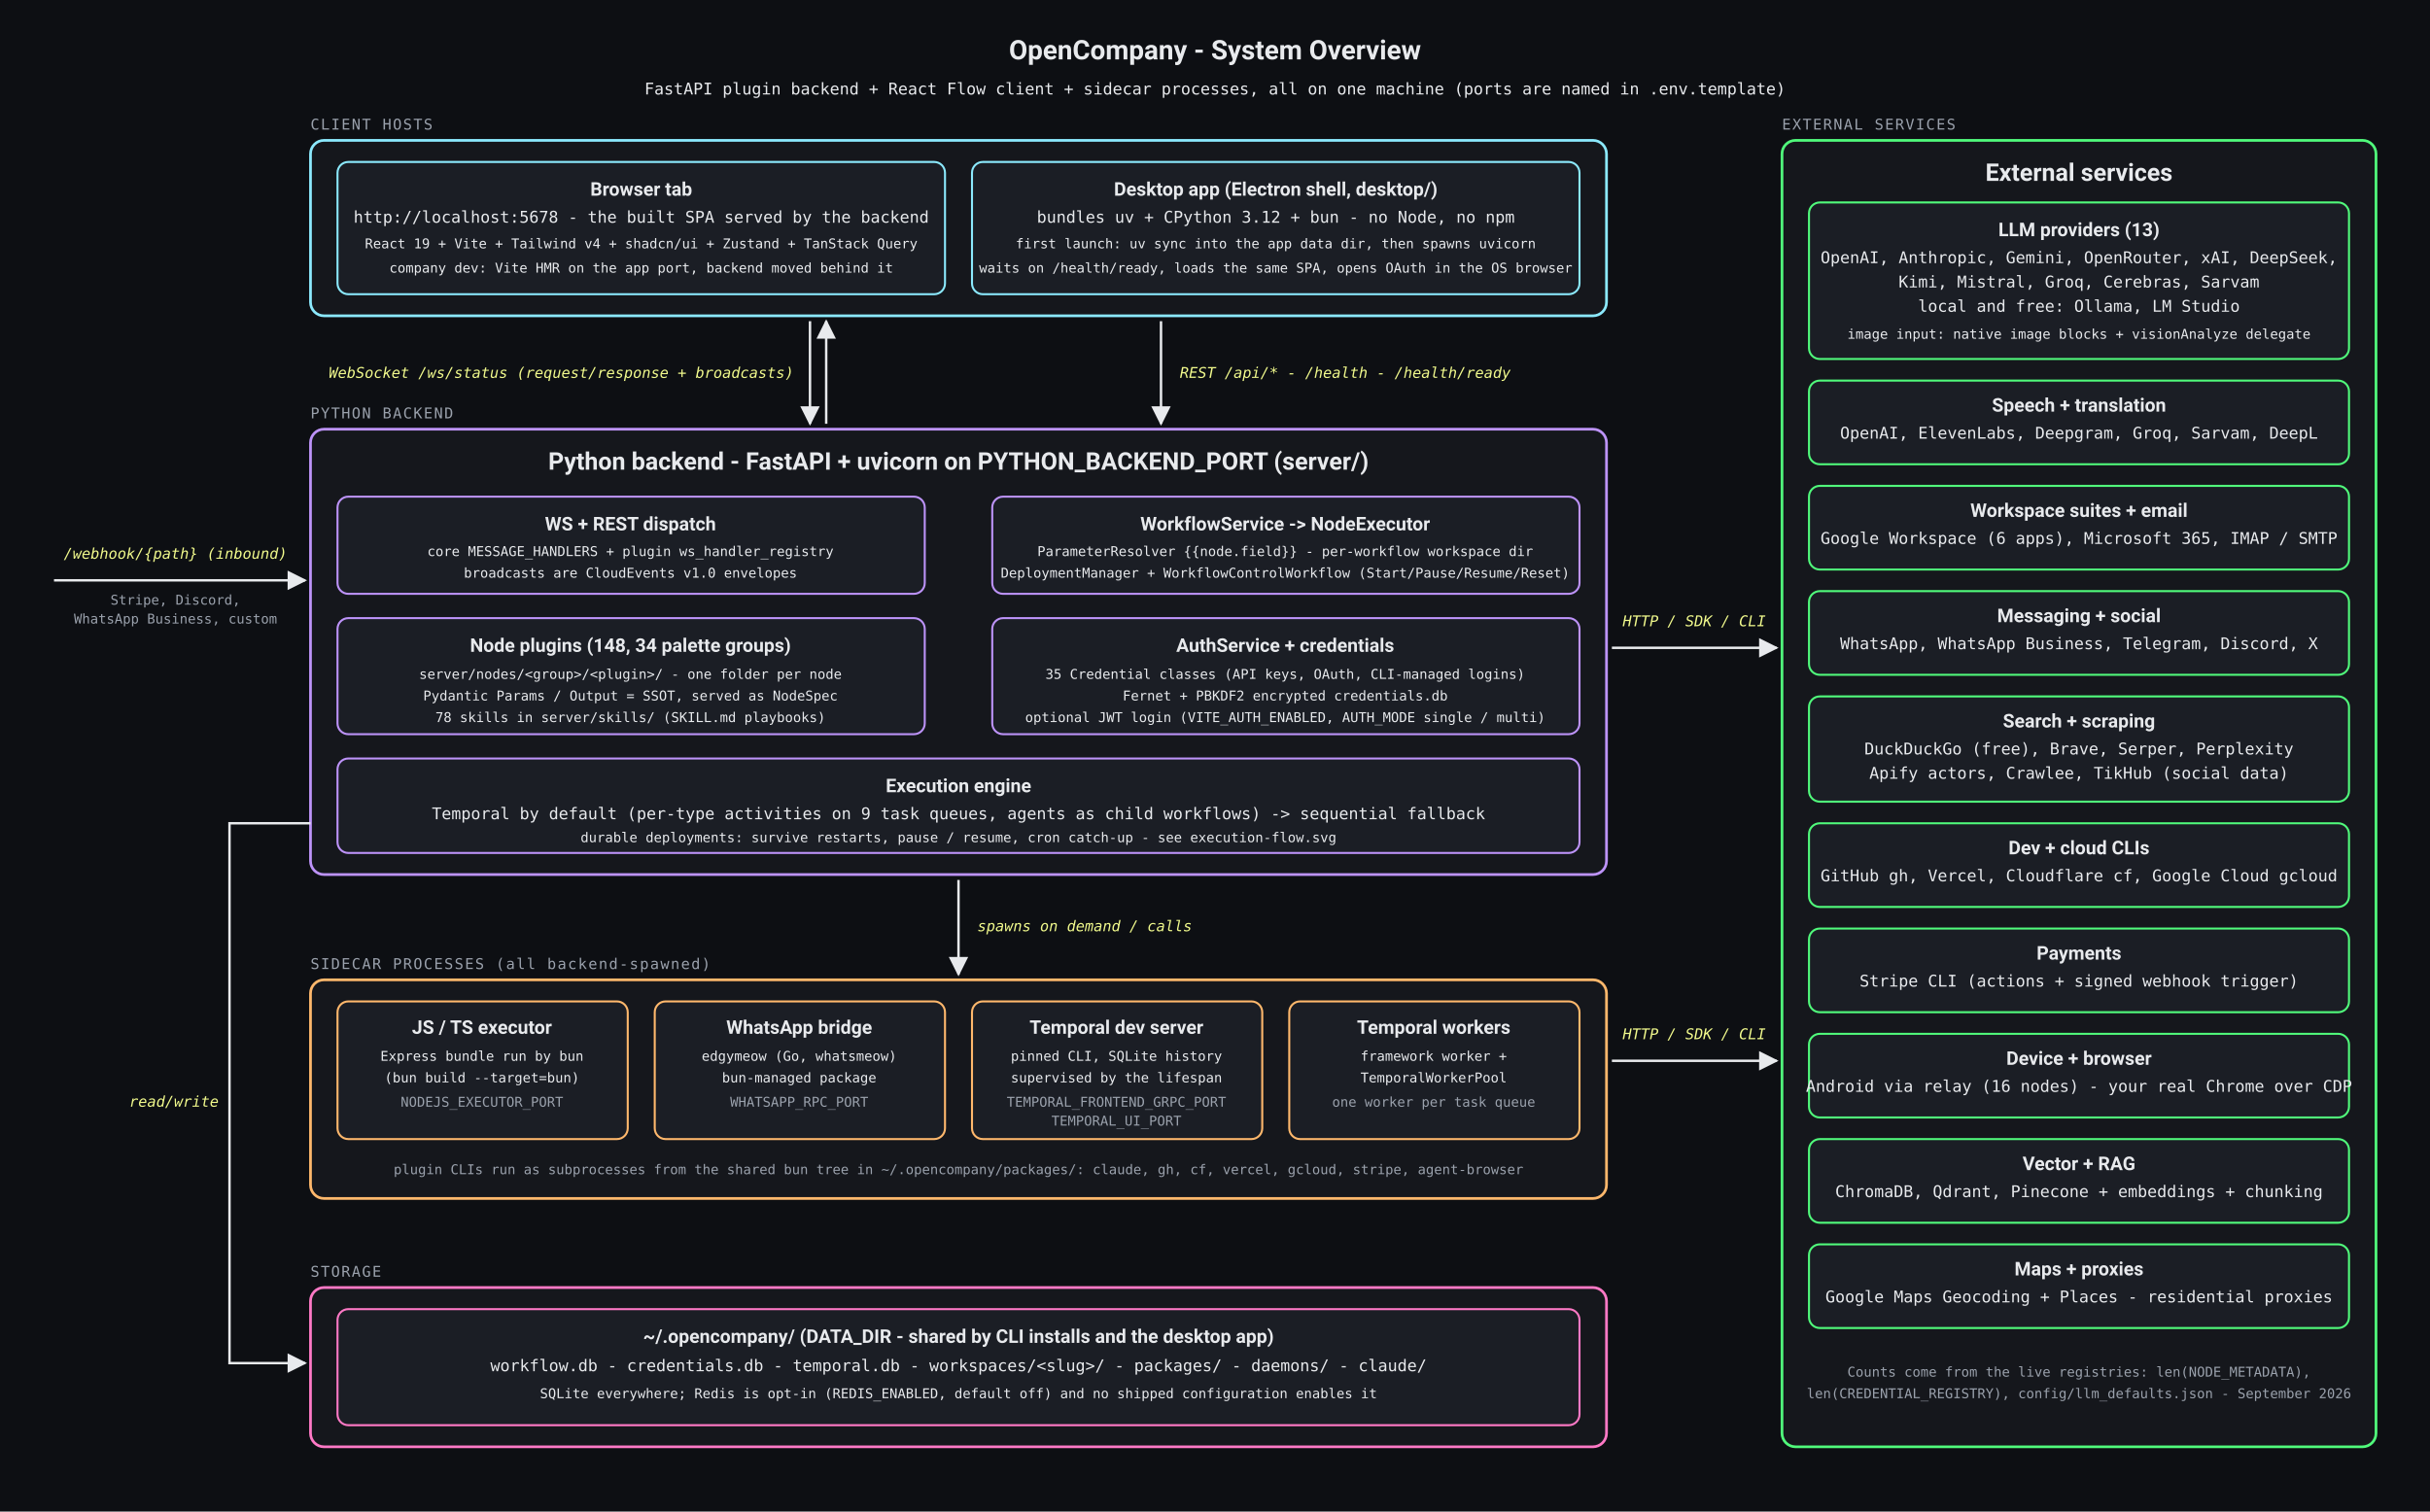
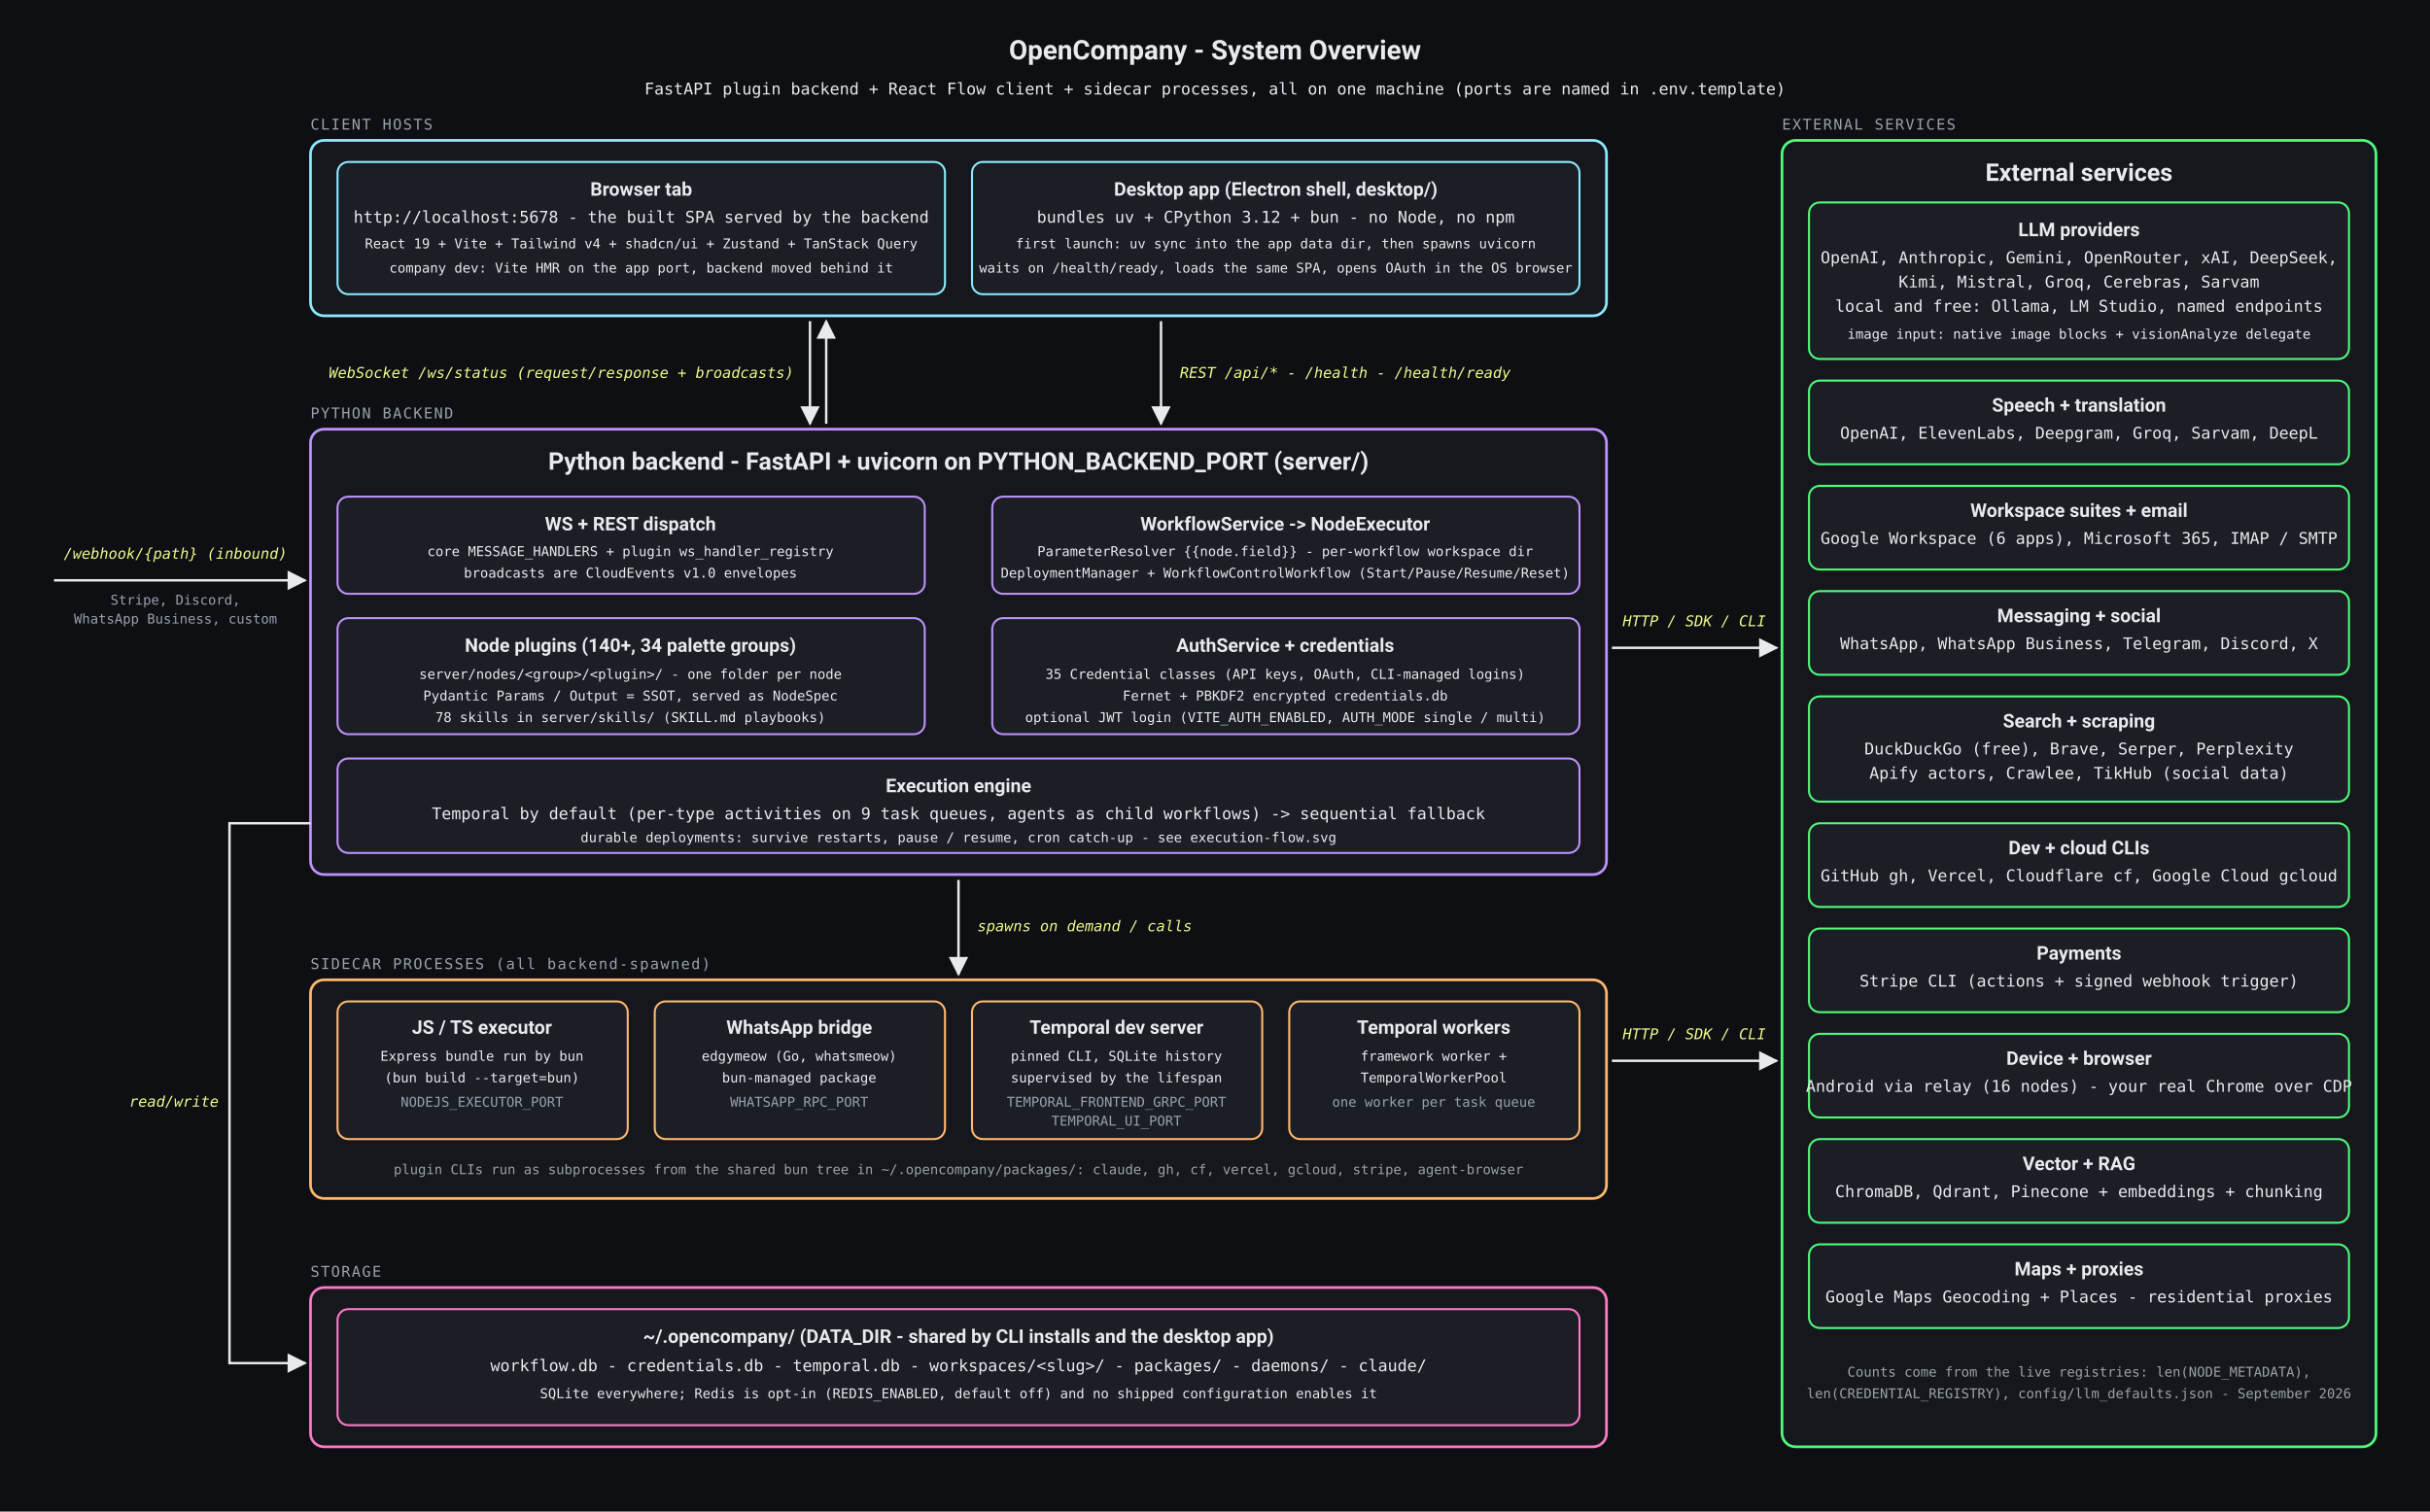
<svg xmlns="http://www.w3.org/2000/svg" viewBox="0 0 1800 1120" width="100%" preserveAspectRatio="xMidYMid meet" font-family="ui-monospace, SFMono-Regular, 'SF Mono', Menlo, Monaco, Consolas, monospace">
  <defs>
    <marker id="arrow" viewBox="0 0 10 10" refX="9" refY="5" markerWidth="8" markerHeight="8" orient="auto-start-reverse">
      <path d="M0,0 L10,5 L0,10 z" fill="#e8eaed" />
    </marker>
    <style>
      .bg { fill: #0d0f13; }
      .panel { fill: #15171c; stroke-width: 2; }
      .p-cyan { stroke: #8be9fd; } .p-purple { stroke: #bd93f9; } .p-orange { stroke: #ffb86c; } .p-green { stroke: #50fa7b; } .p-pink { stroke: #ff79c6; }
      .title { fill: #e8eaed; font-size: 20px; font-weight: 700; }
      .h1 { fill: #e8eaed; font-size: 18px; font-weight: 700; }
      .h2 { fill: #e8eaed; font-size: 14px; font-weight: 700; }
      .sub { fill: #e8eaed; font-size: 12px; }
      .small { fill: #e8eaed; font-size: 10px; }
      .dim { fill: #9aa1ac; font-size: 10px; }
      .label { fill: #f1fa8c; font-size: 11px; font-style: italic; }
      .conn { stroke: #e8eaed; stroke-width: 1.8; fill: none; }
      .conn-dot { stroke: #9aa1ac; stroke-width: 1.5; fill: none; stroke-dasharray: 4 4; }
      .box { fill: #1b1e25; stroke-width: 1.5; }
      .tier-label { fill: #9aa1ac; font-size: 11px; text-transform: uppercase; letter-spacing: 1px; }
      .accent-cyan { fill: #8be9fd; } .accent-purple { fill: #bd93f9; } .accent-green { fill: #50fa7b; } .accent-orange { fill: #ffb86c; } .accent-pink { fill: #ff79c6; }
          .title, .h1, .h2 { font-family: 'Geist Variable', system-ui, -apple-system, BlinkMacSystemFont, 'Segoe UI', Roboto, sans-serif; }
    </style>
  </defs>
  <rect class="bg" width="1800" height="1120" />
  <text class="title" x="900" y="44" text-anchor="middle">OpenCompany - System Overview</text>
  <text class="sub" x="900" y="70" text-anchor="middle">FastAPI plugin backend + React Flow client + sidecar processes, all on one machine (ports are named in .env.template)</text>
  <text class="tier-label" x="230" y="96">CLIENT HOSTS</text>
  <rect class="panel p-cyan" x="230" y="104" width="960" height="130" rx="10" />
  <rect class="box p-cyan" x="250" y="120" width="450" height="98" rx="8" />
  <text class="h2" x="475" y="145" text-anchor="middle">Browser tab</text>
  <text class="sub" x="475" y="165" text-anchor="middle">http://localhost:5678 - the built SPA served by the backend</text>
  <text class="small" x="475" y="184" text-anchor="middle">React 19 + Vite + Tailwind v4 + shadcn/ui + Zustand + TanStack Query</text>
  <text class="small" x="475" y="202" text-anchor="middle">company dev: Vite HMR on the app port, backend moved behind it</text>
  <rect class="box p-cyan" x="720" y="120" width="450" height="98" rx="8" />
  <text class="h2" x="945" y="145" text-anchor="middle">Desktop app (Electron shell, desktop/)</text>
  <text class="sub" x="945" y="165" text-anchor="middle">bundles uv + CPython 3.12 + bun - no Node, no npm</text>
  <text class="small" x="945" y="184" text-anchor="middle">first launch: uv sync into the app data dir, then spawns uvicorn</text>
  <text class="small" x="945" y="202" text-anchor="middle">waits on /health/ready, loads the same SPA, opens OAuth in the OS browser</text>
  <path class="conn" d="M 600 238 L 600 314" marker-end="url(#arrow)" />
  <path class="conn" d="M 612 314 L 612 238" marker-end="url(#arrow)" />
  <text class="label" x="588" y="280" text-anchor="end">WebSocket /ws/status (request/response + broadcasts)</text>
  <path class="conn" d="M 860 238 L 860 314" marker-end="url(#arrow)" />
  <text class="label" x="874" y="280">REST /api/* - /health - /health/ready</text>
  <path class="conn" d="M 40 430 L 226 430" marker-end="url(#arrow)" />
  <text class="label" x="130" y="414" text-anchor="middle">/webhook/{path} (inbound)</text>
  <text class="dim" x="130" y="448" text-anchor="middle">Stripe, Discord,</text>
  <text class="dim" x="130" y="462" text-anchor="middle">WhatsApp Business, custom</text>
  <text class="tier-label" x="230" y="310">PYTHON BACKEND</text>
  <rect class="panel p-purple" x="230" y="318" width="960" height="330" rx="10" />
  <text class="h1" x="710" y="348" text-anchor="middle">Python backend - FastAPI + uvicorn on PYTHON_BACKEND_PORT (server/)</text>
  <rect class="box p-purple" x="250" y="368" width="435" height="72" rx="8" />
  <text class="h2" x="467" y="393" text-anchor="middle">WS + REST dispatch</text>
  <text class="small" x="467" y="412" text-anchor="middle">core MESSAGE_HANDLERS + plugin ws_handler_registry</text>
  <text class="small" x="467" y="428" text-anchor="middle">broadcasts are CloudEvents v1.0 envelopes</text>
  <rect class="box p-purple" x="735" y="368" width="435" height="72" rx="8" />
  <text class="h2" x="952" y="393" text-anchor="middle">WorkflowService -&gt; NodeExecutor</text>
  <text class="small" x="952" y="412" text-anchor="middle">ParameterResolver {{node.field}} - per-workflow workspace dir</text>
  <text class="small" x="952" y="428" text-anchor="middle">DeploymentManager + WorkflowControlWorkflow (Start/Pause/Resume/Reset)</text>
  <rect class="box p-purple" x="250" y="458" width="435" height="86" rx="8" />
-   <text class="h2" x="467" y="483" text-anchor="middle">Node plugins (148, 34 palette groups)</text>
+   <text class="h2" x="467" y="483" text-anchor="middle">Node plugins (140+, 34 palette groups)</text>
  <text class="small" x="467" y="503" text-anchor="middle">server/nodes/&lt;group&gt;/&lt;plugin&gt;/ - one folder per node</text>
  <text class="small" x="467" y="519" text-anchor="middle">Pydantic Params / Output = SSOT, served as NodeSpec</text>
  <text class="small" x="467" y="535" text-anchor="middle">78 skills in server/skills/ (SKILL.md playbooks)</text>
  <rect class="box p-purple" x="735" y="458" width="435" height="86" rx="8" />
  <text class="h2" x="952" y="483" text-anchor="middle">AuthService + credentials</text>
  <text class="small" x="952" y="503" text-anchor="middle">35 Credential classes (API keys, OAuth, CLI-managed logins)</text>
  <text class="small" x="952" y="519" text-anchor="middle">Fernet + PBKDF2 encrypted credentials.db</text>
  <text class="small" x="952" y="535" text-anchor="middle">optional JWT login (VITE_AUTH_ENABLED, AUTH_MODE single / multi)</text>
  <rect class="box p-purple" x="250" y="562" width="920" height="70" rx="8" />
  <text class="h2" x="710" y="587" text-anchor="middle">Execution engine</text>
  <text class="sub" x="710" y="607" text-anchor="middle">Temporal by default (per-type activities on 9 task queues, agents as child workflows) -&gt; sequential fallback</text>
  <text class="small" x="710" y="624" text-anchor="middle">durable deployments: survive restarts, pause / resume, cron catch-up - see execution-flow.svg</text>
  <path class="conn" d="M 710 652 L 710 722" marker-end="url(#arrow)" />
  <text class="label" x="724" y="690">spawns on demand / calls</text>
  <text class="tier-label" x="230" y="718">SIDECAR PROCESSES (all backend-spawned)</text>
  <rect class="panel p-orange" x="230" y="726" width="960" height="162" rx="10" />
  <rect class="box p-orange" x="250" y="742" width="215" height="102" rx="8" />
  <text class="h2" x="357" y="766" text-anchor="middle">JS / TS executor</text>
  <text class="small" x="357" y="786" text-anchor="middle">Express bundle run by bun</text>
  <text class="small" x="357" y="802" text-anchor="middle">(bun build --target=bun)</text>
  <text class="dim" x="357" y="820" text-anchor="middle">NODEJS_EXECUTOR_PORT</text>
  <rect class="box p-orange" x="485" y="742" width="215" height="102" rx="8" />
  <text class="h2" x="592" y="766" text-anchor="middle">WhatsApp bridge</text>
  <text class="small" x="592" y="786" text-anchor="middle">edgymeow (Go, whatsmeow)</text>
  <text class="small" x="592" y="802" text-anchor="middle">bun-managed package</text>
  <text class="dim" x="592" y="820" text-anchor="middle">WHATSAPP_RPC_PORT</text>
  <rect class="box p-orange" x="720" y="742" width="215" height="102" rx="8" />
  <text class="h2" x="827" y="766" text-anchor="middle">Temporal dev server</text>
  <text class="small" x="827" y="786" text-anchor="middle">pinned CLI, SQLite history</text>
  <text class="small" x="827" y="802" text-anchor="middle">supervised by the lifespan</text>
  <text class="dim" x="827" y="820" text-anchor="middle">TEMPORAL_FRONTEND_GRPC_PORT</text>
  <text class="dim" x="827" y="834" text-anchor="middle">TEMPORAL_UI_PORT</text>
  <rect class="box p-orange" x="955" y="742" width="215" height="102" rx="8" />
  <text class="h2" x="1062" y="766" text-anchor="middle">Temporal workers</text>
  <text class="small" x="1062" y="786" text-anchor="middle">framework worker +</text>
  <text class="small" x="1062" y="802" text-anchor="middle">TemporalWorkerPool</text>
  <text class="dim" x="1062" y="820" text-anchor="middle">one worker per task queue</text>
  <text class="dim" x="710" y="870" text-anchor="middle">plugin CLIs run as subprocesses from the shared bun tree in ~/.opencompany/packages/: claude, gh, cf, vercel, gcloud, stripe, agent-browser</text>
  <path class="conn" d="M 230 610 L 170 610 L 170 1010 L 226 1010" marker-end="url(#arrow)" />
  <text class="label" x="162" y="820" text-anchor="end">read/write</text>
  <text class="tier-label" x="230" y="946">STORAGE</text>
  <rect class="panel p-pink" x="230" y="954" width="960" height="118" rx="10" />
  <rect class="box p-pink" x="250" y="970" width="920" height="86" rx="8" />
  <text class="h2" x="710" y="995" text-anchor="middle">~/.opencompany/ (DATA_DIR - shared by CLI installs and the desktop app)</text>
  <text class="sub" x="710" y="1016" text-anchor="middle">workflow.db - credentials.db - temporal.db - workspaces/&lt;slug&gt;/ - packages/ - daemons/ - claude/</text>
  <text class="small" x="710" y="1036" text-anchor="middle">SQLite everywhere; Redis is opt-in (REDIS_ENABLED, default off) and no shipped configuration enables it</text>
  <path class="conn" d="M 1194 480 L 1316 480" marker-end="url(#arrow)" />
  <text class="label" x="1255" y="464" text-anchor="middle">HTTP / SDK / CLI</text>
  <path class="conn" d="M 1194 786 L 1316 786" marker-end="url(#arrow)" />
  <text class="label" x="1255" y="770" text-anchor="middle">HTTP / SDK / CLI</text>
  <text class="tier-label" x="1320" y="96">EXTERNAL SERVICES</text>
  <rect class="panel p-green" x="1320" y="104" width="440" height="968" rx="10" />
  <text class="h1" x="1540" y="134" text-anchor="middle">External services</text>
  <rect class="box p-green" x="1340" y="150" width="400" height="116" rx="8" />
-   <text class="h2" x="1540" y="175" text-anchor="middle">LLM providers (13)</text>
+   <text class="h2" x="1540" y="175" text-anchor="middle">LLM providers</text>
  <text class="sub" x="1540" y="195" text-anchor="middle">OpenAI, Anthropic, Gemini, OpenRouter, xAI, DeepSeek,</text>
  <text class="sub" x="1540" y="213" text-anchor="middle">Kimi, Mistral, Groq, Cerebras, Sarvam</text>
-   <text class="sub" x="1540" y="231" text-anchor="middle">local and free: Ollama, LM Studio</text>
+   <text class="sub" x="1540" y="231" text-anchor="middle">local and free: Ollama, LM Studio, named endpoints</text>
  <text class="small" x="1540" y="251" text-anchor="middle">image input: native image blocks + visionAnalyze delegate</text>
  <rect class="box p-green" x="1340" y="282" width="400" height="62" rx="8" />
  <text class="h2" x="1540" y="305" text-anchor="middle">Speech + translation</text>
  <text class="sub" x="1540" y="325" text-anchor="middle">OpenAI, ElevenLabs, Deepgram, Groq, Sarvam, DeepL</text>
  <rect class="box p-green" x="1340" y="360" width="400" height="62" rx="8" />
  <text class="h2" x="1540" y="383" text-anchor="middle">Workspace suites + email</text>
  <text class="sub" x="1540" y="403" text-anchor="middle">Google Workspace (6 apps), Microsoft 365, IMAP / SMTP</text>
  <rect class="box p-green" x="1340" y="438" width="400" height="62" rx="8" />
  <text class="h2" x="1540" y="461" text-anchor="middle">Messaging + social</text>
  <text class="sub" x="1540" y="481" text-anchor="middle">WhatsApp, WhatsApp Business, Telegram, Discord, X</text>
  <rect class="box p-green" x="1340" y="516" width="400" height="78" rx="8" />
  <text class="h2" x="1540" y="539" text-anchor="middle">Search + scraping</text>
  <text class="sub" x="1540" y="559" text-anchor="middle">DuckDuckGo (free), Brave, Serper, Perplexity</text>
  <text class="sub" x="1540" y="577" text-anchor="middle">Apify actors, Crawlee, TikHub (social data)</text>
  <rect class="box p-green" x="1340" y="610" width="400" height="62" rx="8" />
  <text class="h2" x="1540" y="633" text-anchor="middle">Dev + cloud CLIs</text>
  <text class="sub" x="1540" y="653" text-anchor="middle">GitHub gh, Vercel, Cloudflare cf, Google Cloud gcloud</text>
  <rect class="box p-green" x="1340" y="688" width="400" height="62" rx="8" />
  <text class="h2" x="1540" y="711" text-anchor="middle">Payments</text>
  <text class="sub" x="1540" y="731" text-anchor="middle">Stripe CLI (actions + signed webhook trigger)</text>
  <rect class="box p-green" x="1340" y="766" width="400" height="62" rx="8" />
  <text class="h2" x="1540" y="789" text-anchor="middle">Device + browser</text>
  <text class="sub" x="1540" y="809" text-anchor="middle">Android via relay (16 nodes) - your real Chrome over CDP</text>
  <rect class="box p-green" x="1340" y="844" width="400" height="62" rx="8" />
  <text class="h2" x="1540" y="867" text-anchor="middle">Vector + RAG</text>
  <text class="sub" x="1540" y="887" text-anchor="middle">ChromaDB, Qdrant, Pinecone + embeddings + chunking</text>
  <rect class="box p-green" x="1340" y="922" width="400" height="62" rx="8" />
  <text class="h2" x="1540" y="945" text-anchor="middle">Maps + proxies</text>
  <text class="sub" x="1540" y="965" text-anchor="middle">Google Maps Geocoding + Places - residential proxies</text>
  <text class="dim" x="1540" y="1020" text-anchor="middle">Counts come from the live registries: len(NODE_METADATA),</text>
  <text class="dim" x="1540" y="1036" text-anchor="middle">len(CREDENTIAL_REGISTRY), config/llm_defaults.json - September 2026</text>
</svg>
